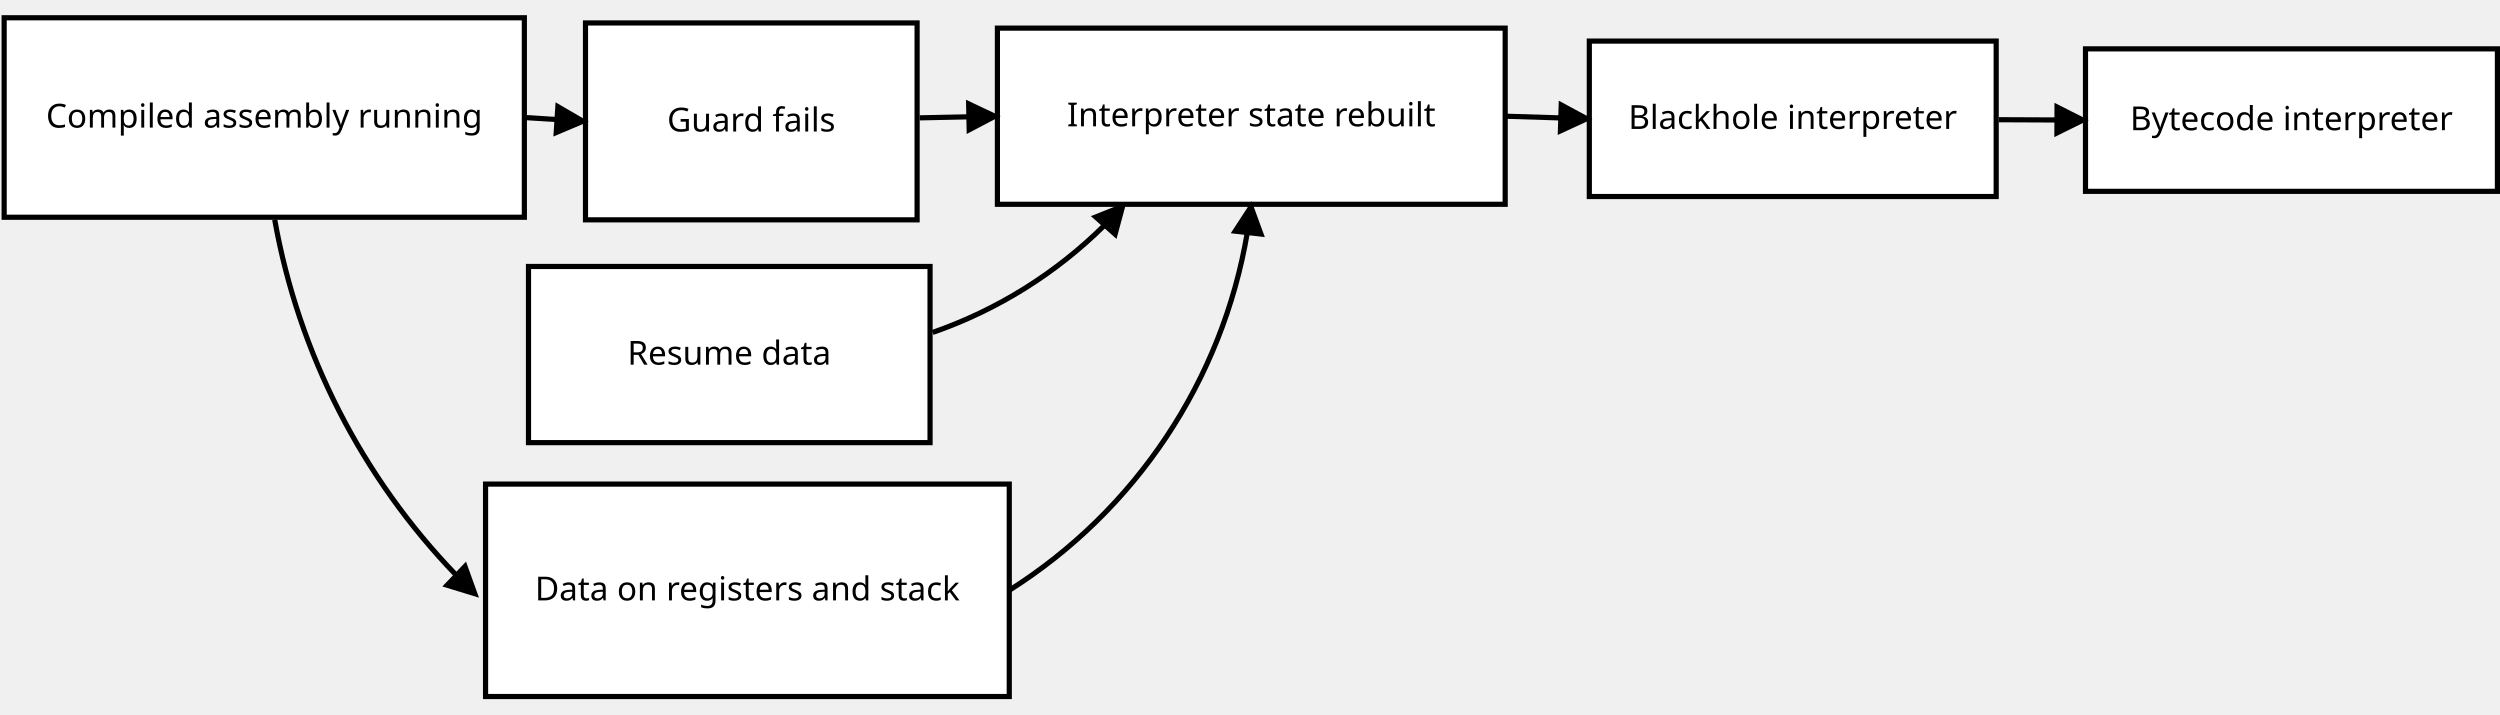
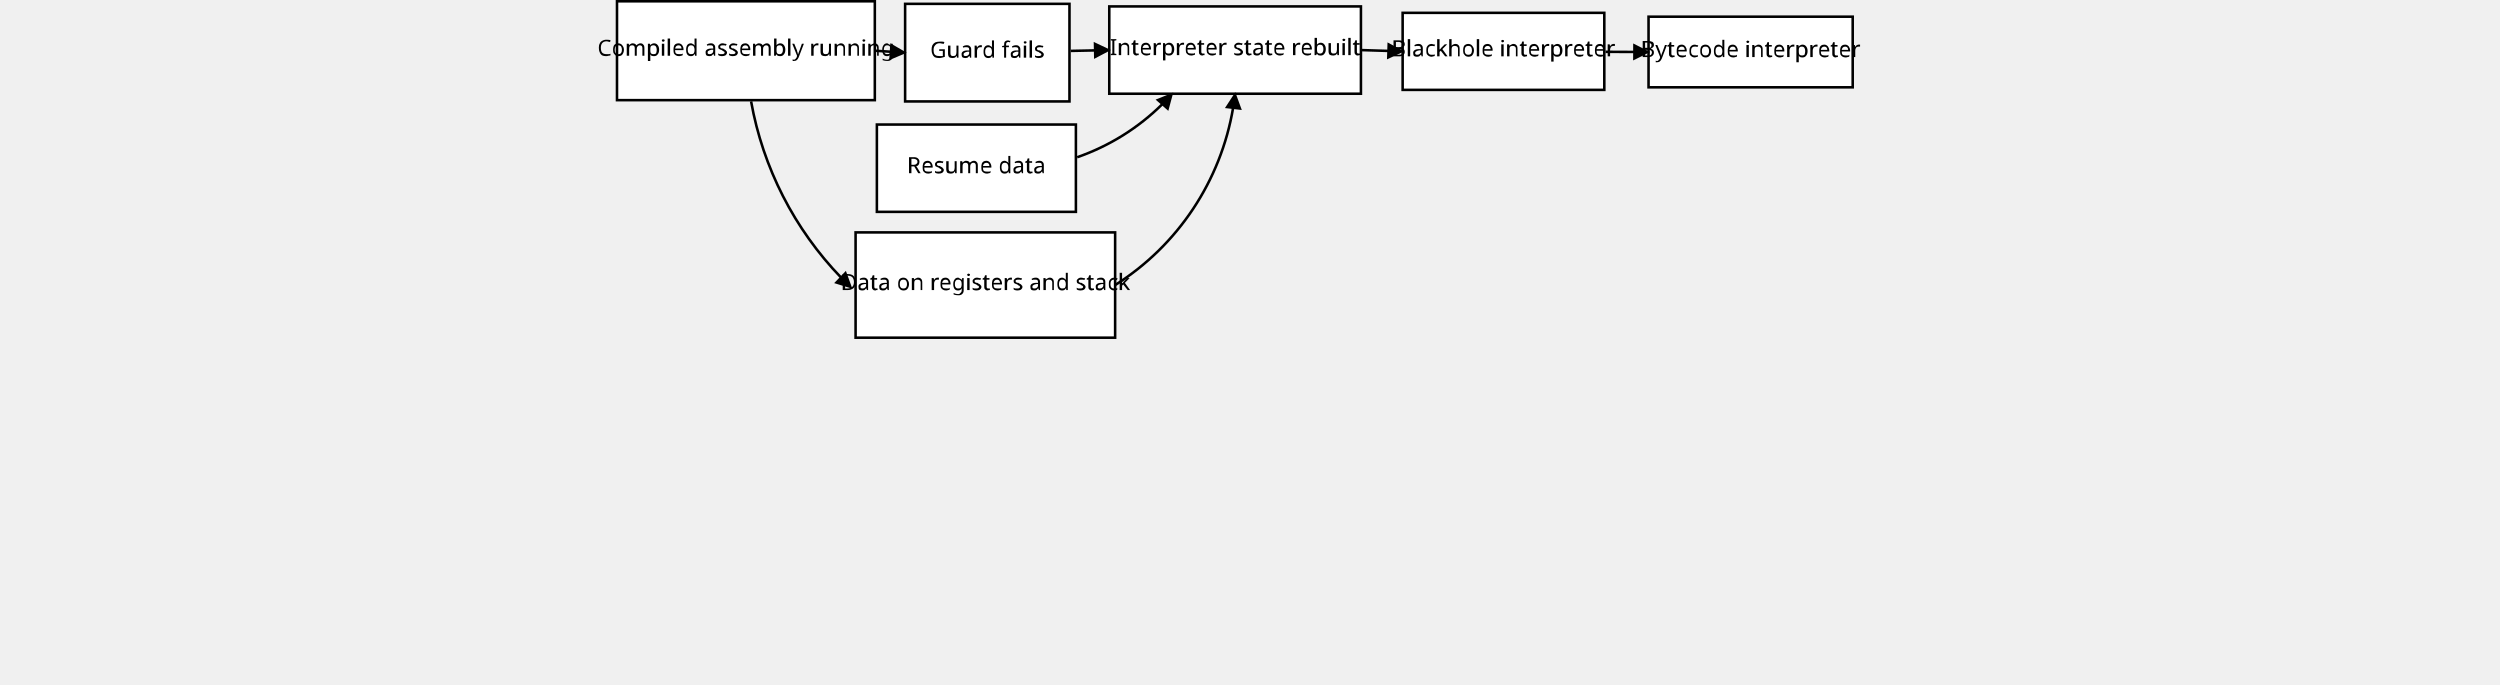
- <svg xmlns="http://www.w3.org/2000/svg" width="49cm" height="14cm" viewBox="23 269 965 264">
-   <g>
-     <rect style="fill: #ffffff" x="210.425" y="450" width="202.15" height="82" />
-     <rect style="fill: none; fill-opacity:0; stroke-width: 2; stroke: #000000" x="210.425" y="450" width="202.15" height="82" />
-     <text style="fill: #000000;text-anchor:middle;font-size:12.8;font-family:sanserif;font-style:normal;font-weight:normal" x="311.5" y="494.9">
-       <tspan x="311.5" y="494.9">Data on registers and stack</tspan>
-     </text>
-   </g>
-   <g>
-     <rect style="fill: #ffffff" x="227" y="366" width="155" height="68" />
-     <rect style="fill: none; fill-opacity:0; stroke-width: 2; stroke: #000000" x="227" y="366" width="155" height="68" />
-     <text style="fill: #000000;text-anchor:middle;font-size:12.8;font-family:sanserif;font-style:normal;font-weight:normal" x="304.5" y="403.9">
-       <tspan x="304.5" y="403.9">Resume data</tspan>
-     </text>
-   </g>
-   <g>
-     <rect style="fill: #ffffff" x="408" y="274" width="196" height="68" />
-     <rect style="fill: none; fill-opacity:0; stroke-width: 2; stroke: #000000" x="408" y="274" width="196" height="68" />
-     <text style="fill: #000000;text-anchor:middle;font-size:12.8;font-family:sanserif;font-style:normal;font-weight:normal" x="506" y="311.9">
-       <tspan x="506" y="311.9">Interpreter state rebuilt</tspan>
-     </text>
-   </g>
-   <g>
-     <path style="fill: none; fill-opacity:0; stroke-width: 2; stroke: #000000" d="M 412.575,491 A 203.308,203.308 0 0 0 504.469,352.881" />
-     <polygon style="fill: #000000" points="509.73,353.493 505.887,342.994 499.794,352.367 " />
-     <polygon style="fill: none; fill-opacity:0; stroke-width: 2; stroke: #000000" points="509.73,353.493 505.887,342.994 499.794,352.367 " />
-   </g>
-   <g>
-     <path style="fill: none; fill-opacity:0; stroke-width: 2; stroke: #000000" d="M 383.005,391.459 A 176.377,176.377 0 0 0 449.452,349.979" />
-     <polygon style="fill: #000000" points="453.43,353.544 456.336,342.747 445.956,346.901 " />
-     <polygon style="fill: none; fill-opacity:0; stroke-width: 2; stroke: #000000" points="453.43,353.544 456.336,342.747 445.956,346.901 " />
-   </g>
-   <g>
-     <rect style="fill: #ffffff" x="249" y="272" width="128" height="76" />
-     <rect style="fill: none; fill-opacity:0; stroke-width: 2; stroke: #000000" x="249" y="272" width="128" height="76" />
-     <text style="fill: #000000;text-anchor:middle;font-size:12.8;font-family:sanserif;font-style:normal;font-weight:normal" x="313" y="313.9">
-       <tspan x="313" y="313.9">Guard fails</tspan>
-     </text>
-   </g>
-   <g>
-     <line style="fill: none; fill-opacity:0; stroke-width: 2; stroke: #000000" x1="377.999" y1="308.632" x2="397.002" y2="308.232" />
-     <polygon style="fill: #000000" points="397.108,313.23 407,308.021 396.897,303.233 " />
-     <polygon style="fill: none; fill-opacity:0; stroke-width: 2; stroke: #000000" points="397.108,313.23 407,308.021 396.897,303.233 " />
-   </g>
-   <g>
-     <rect style="fill: #ffffff" x="24.6" y="270" width="200.8" height="77" />
-     <rect style="fill: none; fill-opacity:0; stroke-width: 2; stroke: #000000" x="24.6" y="270" width="200.8" height="77" />
-     <text style="fill: #000000;text-anchor:middle;font-size:12.8;font-family:sanserif;font-style:normal;font-weight:normal" x="125" y="312.4">
-       <tspan x="125" y="312.4">Compiled assembly running</tspan>
-     </text>
-   </g>
-   <g>
-     <line style="fill: none; fill-opacity:0; stroke-width: 2; stroke: #000000" x1="225.4" y1="308.5" x2="238.022" y2="309.302" />
-     <polygon style="fill: #000000" points="237.705,314.292 248.002,309.937 238.339,304.312 " />
-     <polygon style="fill: none; fill-opacity:0; stroke-width: 2; stroke: #000000" points="237.705,314.292 248.002,309.937 238.339,304.312 " />
-   </g>
-   <g>
-     <rect style="fill: #ffffff" x="636.475" y="279" width="157.05" height="60" />
-     <rect style="fill: none; fill-opacity:0; stroke-width: 2; stroke: #000000" x="636.475" y="279" width="157.05" height="60" />
-     <text style="fill: #000000;text-anchor:middle;font-size:12.8;font-family:sanserif;font-style:normal;font-weight:normal" x="715" y="312.9">
-       <tspan x="715" y="312.9">Blackhole interpreter</tspan>
-     </text>
-   </g>
-   <g>
-     <rect style="fill: #ffffff" x="828" y="282" width="159" height="55" />
-     <rect style="fill: none; fill-opacity:0; stroke-width: 2; stroke: #000000" x="828" y="282" width="159" height="55" />
-     <text style="fill: #000000;text-anchor:middle;font-size:12.8;font-family:sanserif;font-style:normal;font-weight:normal" x="907.5" y="313.4">
-       <tspan x="907.5" y="313.4">Bytecode interpreter</tspan>
-     </text>
-   </g>
-   <g>
-     <line style="fill: none; fill-opacity:0; stroke-width: 2; stroke: #000000" x1="604" y1="308" x2="625.48" y2="308.661" />
-     <polygon style="fill: #000000" points="625.326,313.659 635.475,308.969 625.634,303.664 " />
-     <polygon style="fill: none; fill-opacity:0; stroke-width: 2; stroke: #000000" points="625.326,313.659 635.475,308.969 625.634,303.664 " />
-   </g>
-   <g>
-     <line style="fill: none; fill-opacity:0; stroke-width: 2; stroke: #000000" x1="794.522" y1="309.352" x2="817" y2="309.451" />
-     <polygon style="fill: #000000" points="816.978,314.451 827,309.496 817.022,304.451 " />
-     <polygon style="fill: none; fill-opacity:0; stroke-width: 2; stroke: #000000" points="816.978,314.451 827,309.496 817.022,304.451 " />
-   </g>
-   <g>
-     <path style="fill: none; fill-opacity:0; stroke-width: 2; stroke: #000000" d="M 129.039,347.956 A 264.777,264.777 0 0 0 199.202,485.252" />
-     <polygon style="fill: #000000" points="195.588,489.03 206.276,492.31 202.487,481.791 " />
-     <polygon style="fill: none; fill-opacity:0; stroke-width: 2; stroke: #000000" points="195.588,489.03 206.276,492.31 202.487,481.791 " />
-   </g>
+ <svg xmlns="http://www.w3.org/2000/svg" width="48.220cm" height="13.200cm" viewBox="1.180 13.450 49.400 26.650">
+   <rect x="10.521" y="22.500" width="10.107" height="4.100" fill="#FFFFFF" stroke="none" stroke-width="0" />
+   <rect x="10.521" y="22.500" width="10.107" height="4.100" fill="none" stroke="#FFFFFF" stroke-width="0.001" />
+   <rect x="10.521" y="22.500" width="10.107" height="4.100" fill="none" stroke="#000000" stroke-width="0.100" />
+   <text x="15.575" y="24.745" fill="#000000" text-anchor="middle" font-size="0.88" font-family="sans" font-style="normal" font-weight="400">
+ Data on registers and stack</text>
+   <rect x="11.350" y="18.300" width="7.750" height="3.400" fill="#FFFFFF" stroke="none" stroke-width="0" />
+   <rect x="11.350" y="18.300" width="7.750" height="3.400" fill="none" stroke="#FFFFFF" stroke-width="0.001" />
+   <rect x="11.350" y="18.300" width="7.750" height="3.400" fill="none" stroke="#000000" stroke-width="0.100" />
+   <text x="15.225" y="20.195" fill="#000000" text-anchor="middle" font-size="0.88" font-family="sans" font-style="normal" font-weight="400">
+ Resume data</text>
+   <rect x="20.400" y="13.700" width="9.800" height="3.400" fill="#FFFFFF" stroke="none" stroke-width="0" />
+   <rect x="20.400" y="13.700" width="9.800" height="3.400" fill="none" stroke="#FFFFFF" stroke-width="0.100" />
+   <rect x="20.400" y="13.700" width="9.800" height="3.400" fill="none" stroke="#000000" stroke-width="0.100" />
+   <text x="25.300" y="15.595" fill="#000000" text-anchor="middle" font-size="0.88" font-family="sans" font-style="normal" font-weight="400">
+ Interpreter state rebuilt</text>
+   <path stroke="#000000" fill="none" stroke-width="0.100" d="M 20.629,24.550 C 23.073,23.006 24.743,20.495 25.223,17.644 " />
+   <polygon fill="#000000" stroke="none" stroke-width="0.001" points="25.486,17.675 25.294,17.150 24.990,17.618 " />
+   <polygon fill="none" stroke="#000000" stroke-width="0.001" points="25.486,17.675 25.294,17.150 24.990,17.618 " />
+   <polygon fill="none" stroke="#000000" stroke-width="0.100" points="25.486,17.675 25.294,17.150 24.990,17.618 " />
+   <path stroke="#000000" fill="none" stroke-width="0.100" d="M 19.150,19.573 C 20.399,19.139 21.535,18.431 22.473,17.499 " />
+   <polygon fill="#000000" stroke="none" stroke-width="0.001" points="22.672,17.677 22.817,17.137 22.298,17.345 " />
+   <polygon fill="none" stroke="#000000" stroke-width="0.001" points="22.672,17.677 22.817,17.137 22.298,17.345 " />
+   <polygon fill="none" stroke="#000000" stroke-width="0.100" points="22.672,17.677 22.817,17.137 22.298,17.345 " />
+   <rect x="12.450" y="13.600" width="6.400" height="3.800" fill="#FFFFFF" stroke="none" stroke-width="0" />
+   <rect x="12.450" y="13.600" width="6.400" height="3.800" fill="none" stroke="#FFFFFF" stroke-width="0.001" />
+   <rect x="12.450" y="13.600" width="6.400" height="3.800" fill="none" stroke="#000000" stroke-width="0.100" />
+   <text x="15.650" y="15.695" fill="#000000" text-anchor="middle" font-size="0.88" font-family="sans" font-style="normal" font-weight="400">
+ Guard fails</text>
+   <line x1="18.900" y1="15.432" x2="19.850" y2="15.412" stroke="#000000" stroke-width="0.100" />
+   <polygon fill="#000000" stroke="none" stroke-width="0.001" points="19.855,15.662 20.350,15.401 19.845,15.162 " />
+   <polygon fill="none" stroke="#000000" stroke-width="0.001" points="19.855,15.662 20.350,15.401 19.845,15.162 " />
+   <polygon fill="none" stroke="#000000" stroke-width="0.100" points="19.855,15.662 20.350,15.401 19.845,15.162 " />
+   <rect x="1.230" y="13.500" width="10.040" height="3.850" fill="#FFFFFF" stroke="none" stroke-width="0" />
+   <rect x="1.230" y="13.500" width="10.040" height="3.850" fill="none" stroke="#FFFFFF" stroke-width="0.001" />
+   <rect x="1.230" y="13.500" width="10.040" height="3.850" fill="none" stroke="#000000" stroke-width="0.100" />
+   <text x="6.250" y="15.620" fill="#000000" text-anchor="middle" font-size="0.88" font-family="sans" font-style="normal" font-weight="400">
+ Compiled assembly running</text>
+   <line x1="11.270" y1="15.425" x2="11.901" y2="15.465" stroke="#000000" stroke-width="0.100" />
+   <polygon fill="#000000" stroke="none" stroke-width="0.001" points="11.885,15.715 12.400,15.497 11.917,15.216 " />
+   <polygon fill="none" stroke="#000000" stroke-width="0.001" points="11.885,15.715 12.400,15.497 11.917,15.216 " />
+   <polygon fill="none" stroke="#000000" stroke-width="0.100" points="11.885,15.715 12.400,15.497 11.917,15.216 " />
+   <rect x="31.824" y="13.950" width="7.853" height="3.000" fill="#FFFFFF" stroke="none" stroke-width="0" />
+   <rect x="31.824" y="13.950" width="7.853" height="3.000" fill="none" stroke="#FFFFFF" stroke-width="0.001" />
+   <rect x="31.824" y="13.950" width="7.853" height="3.000" fill="none" stroke="#000000" stroke-width="0.100" />
+   <text x="35.750" y="15.645" fill="#000000" text-anchor="middle" font-size="0.88" font-family="sans" font-style="normal" font-weight="400">
+ Blackhole interpreter</text>
+   <rect x="41.400" y="14.100" width="7.950" height="2.750" fill="#FFFFFF" stroke="none" stroke-width="0" />
+   <rect x="41.400" y="14.100" width="7.950" height="2.750" fill="none" stroke="#FFFFFF" stroke-width="0.001" />
+   <rect x="41.400" y="14.100" width="7.950" height="2.750" fill="none" stroke="#000000" stroke-width="0.100" />
+   <text x="45.375" y="15.670" fill="#000000" text-anchor="middle" font-size="0.88" font-family="sans" font-style="normal" font-weight="400">
+ Bytecode interpreter</text>
+   <line x1="30.200" y1="15.400" x2="31.274" y2="15.433" stroke="#000000" stroke-width="0.100" />
+   <polygon fill="#000000" stroke="none" stroke-width="0.001" points="31.266,15.683 31.774,15.448 31.282,15.183 " />
+   <polygon fill="none" stroke="#000000" stroke-width="0.001" points="31.266,15.683 31.774,15.448 31.282,15.183 " />
+   <polygon fill="none" stroke="#000000" stroke-width="0.100" points="31.266,15.683 31.774,15.448 31.282,15.183 " />
+   <line x1="39.726" y1="15.468" x2="40.850" y2="15.473" stroke="#000000" stroke-width="0.100" />
+   <polygon fill="#000000" stroke="none" stroke-width="0.001" points="40.849,15.723 41.350,15.475 40.851,15.223 " />
+   <polygon fill="none" stroke="#000000" stroke-width="0.001" points="40.849,15.723 41.350,15.475 40.851,15.223 " />
+   <polygon fill="none" stroke="#000000" stroke-width="0.100" points="40.849,15.723 41.350,15.475 40.851,15.223 " />
+   <path stroke="#000000" fill="none" stroke-width="0.100" d="M 6.452,17.398 C 6.914,19.983 8.136,22.373 9.960,24.263 " />
+   <polygon fill="#000000" stroke="none" stroke-width="0.001" points="9.779,24.451 10.314,24.616 10.124,24.090 " />
+   <polygon fill="none" stroke="#000000" stroke-width="0.001" points="9.779,24.451 10.314,24.616 10.124,24.090 " />
+   <polygon fill="none" stroke="#000000" stroke-width="0.100" points="9.779,24.451 10.314,24.616 10.124,24.090 " />
</svg>
